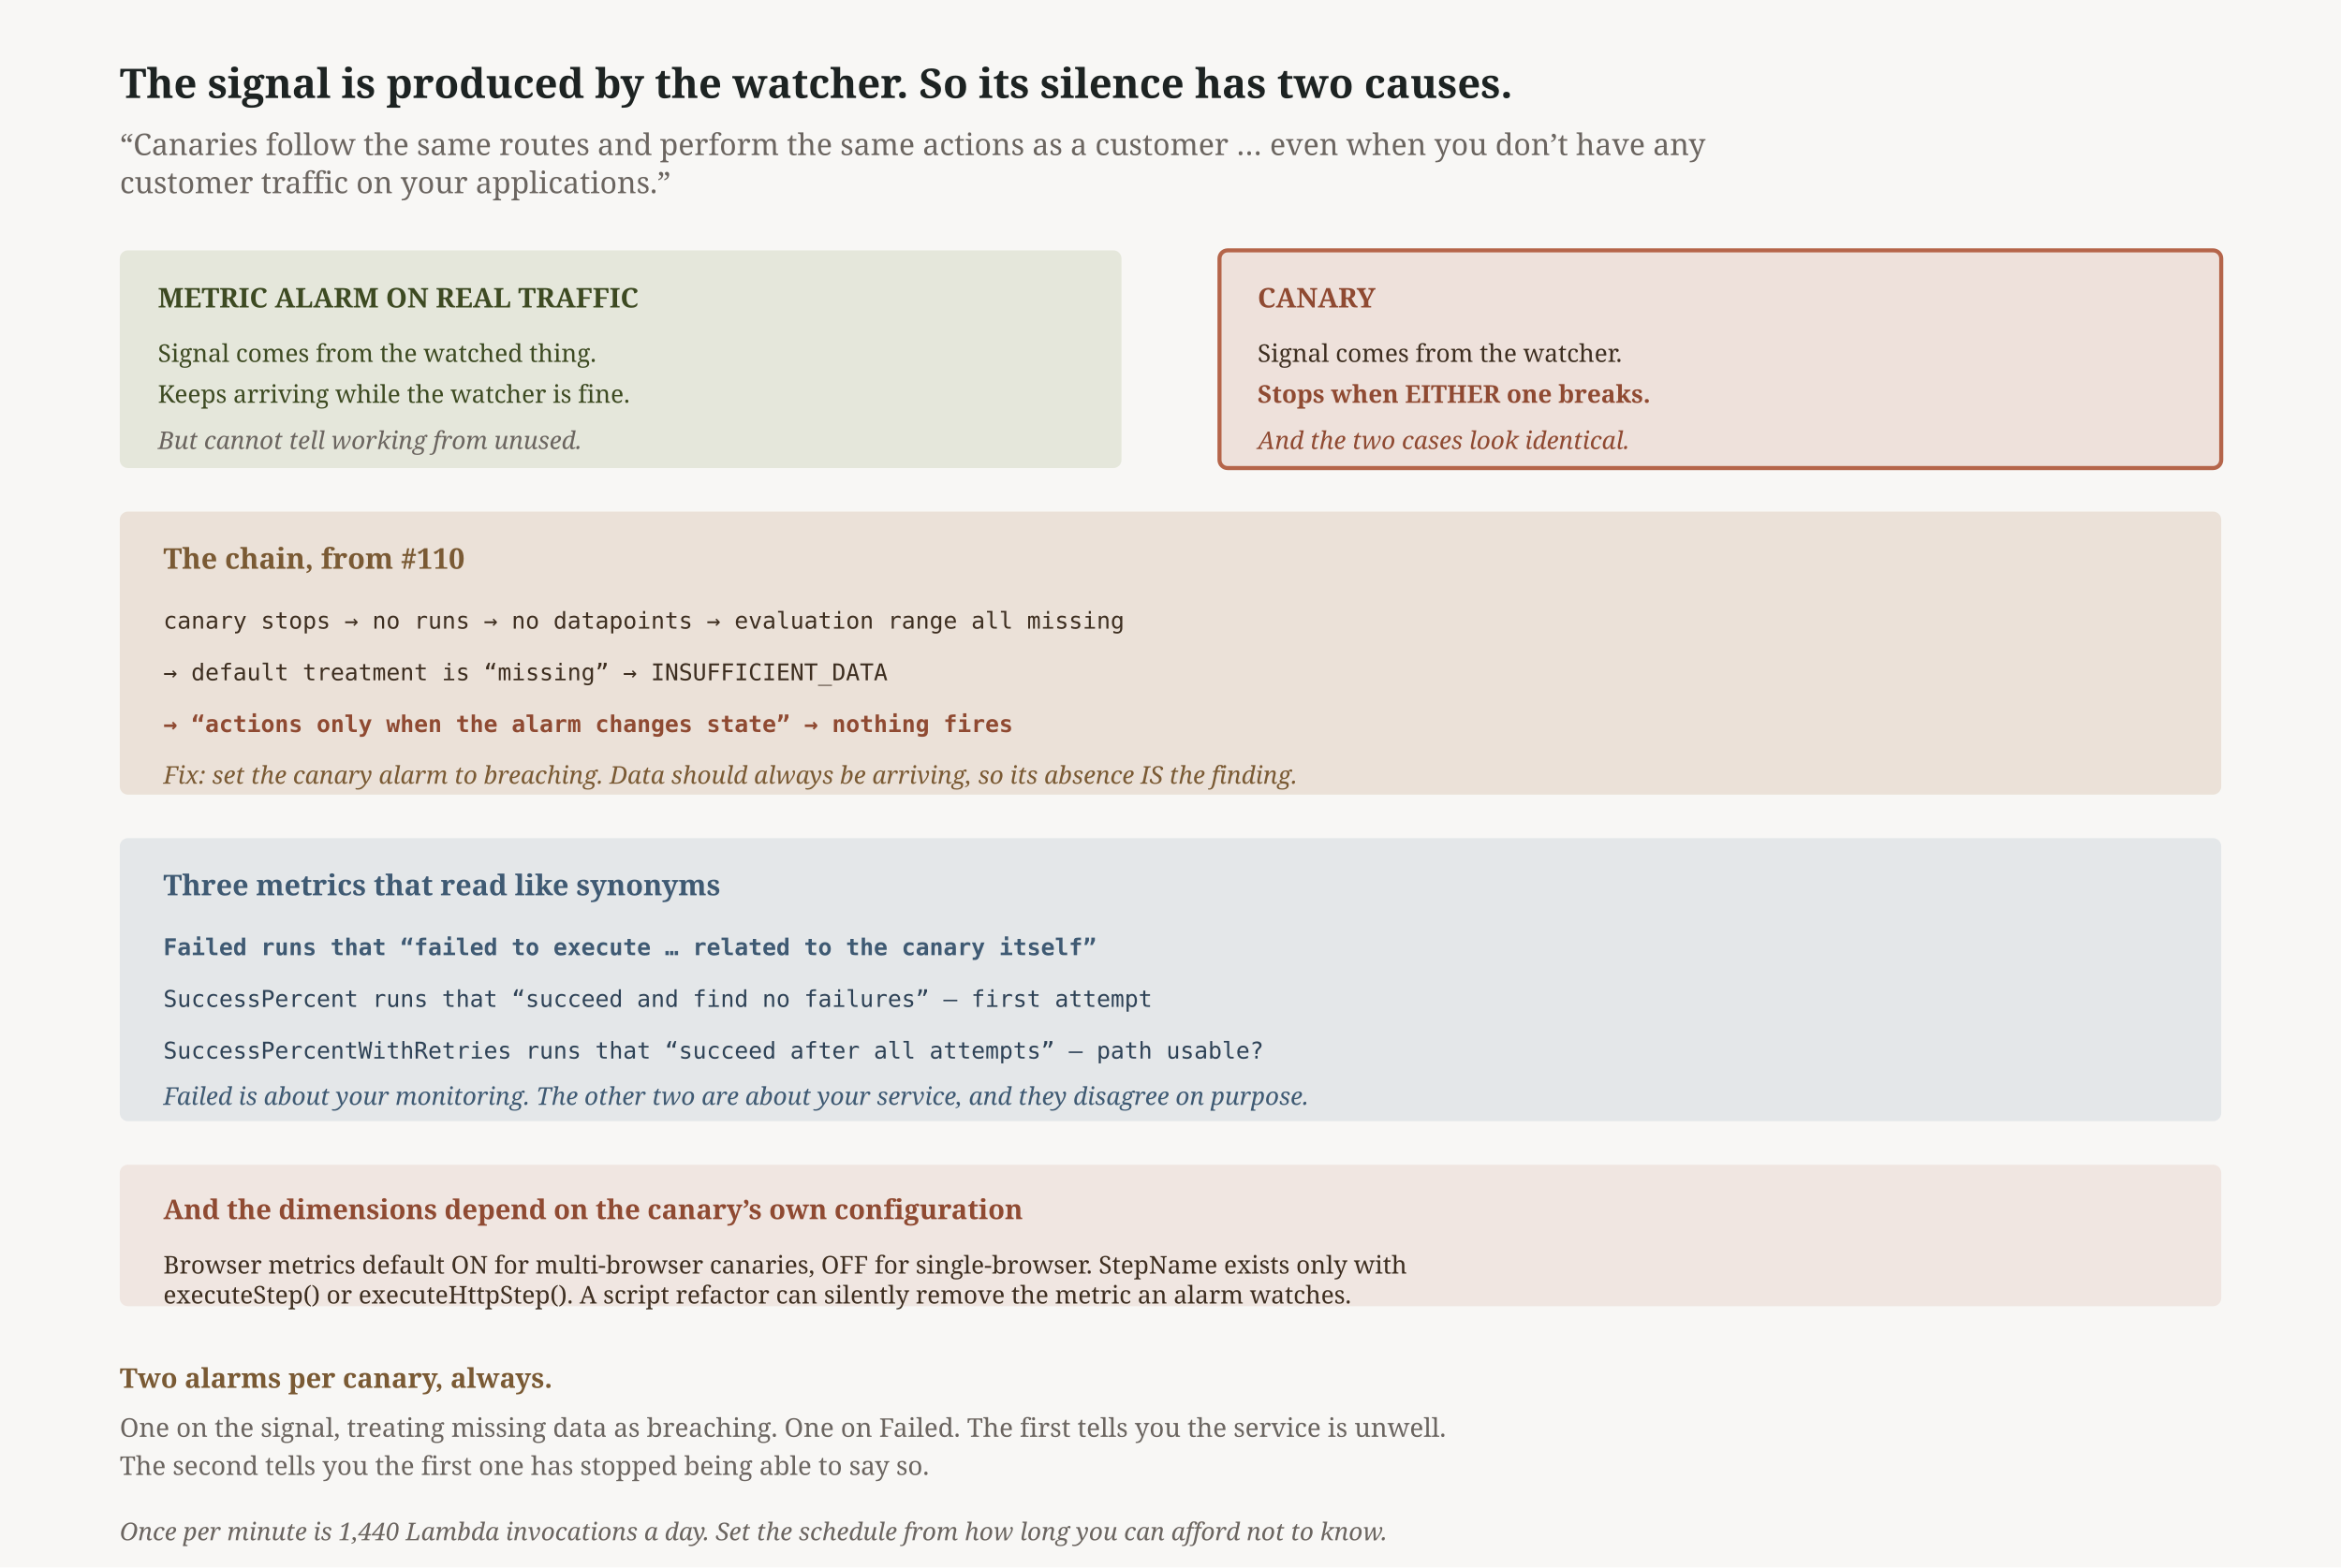
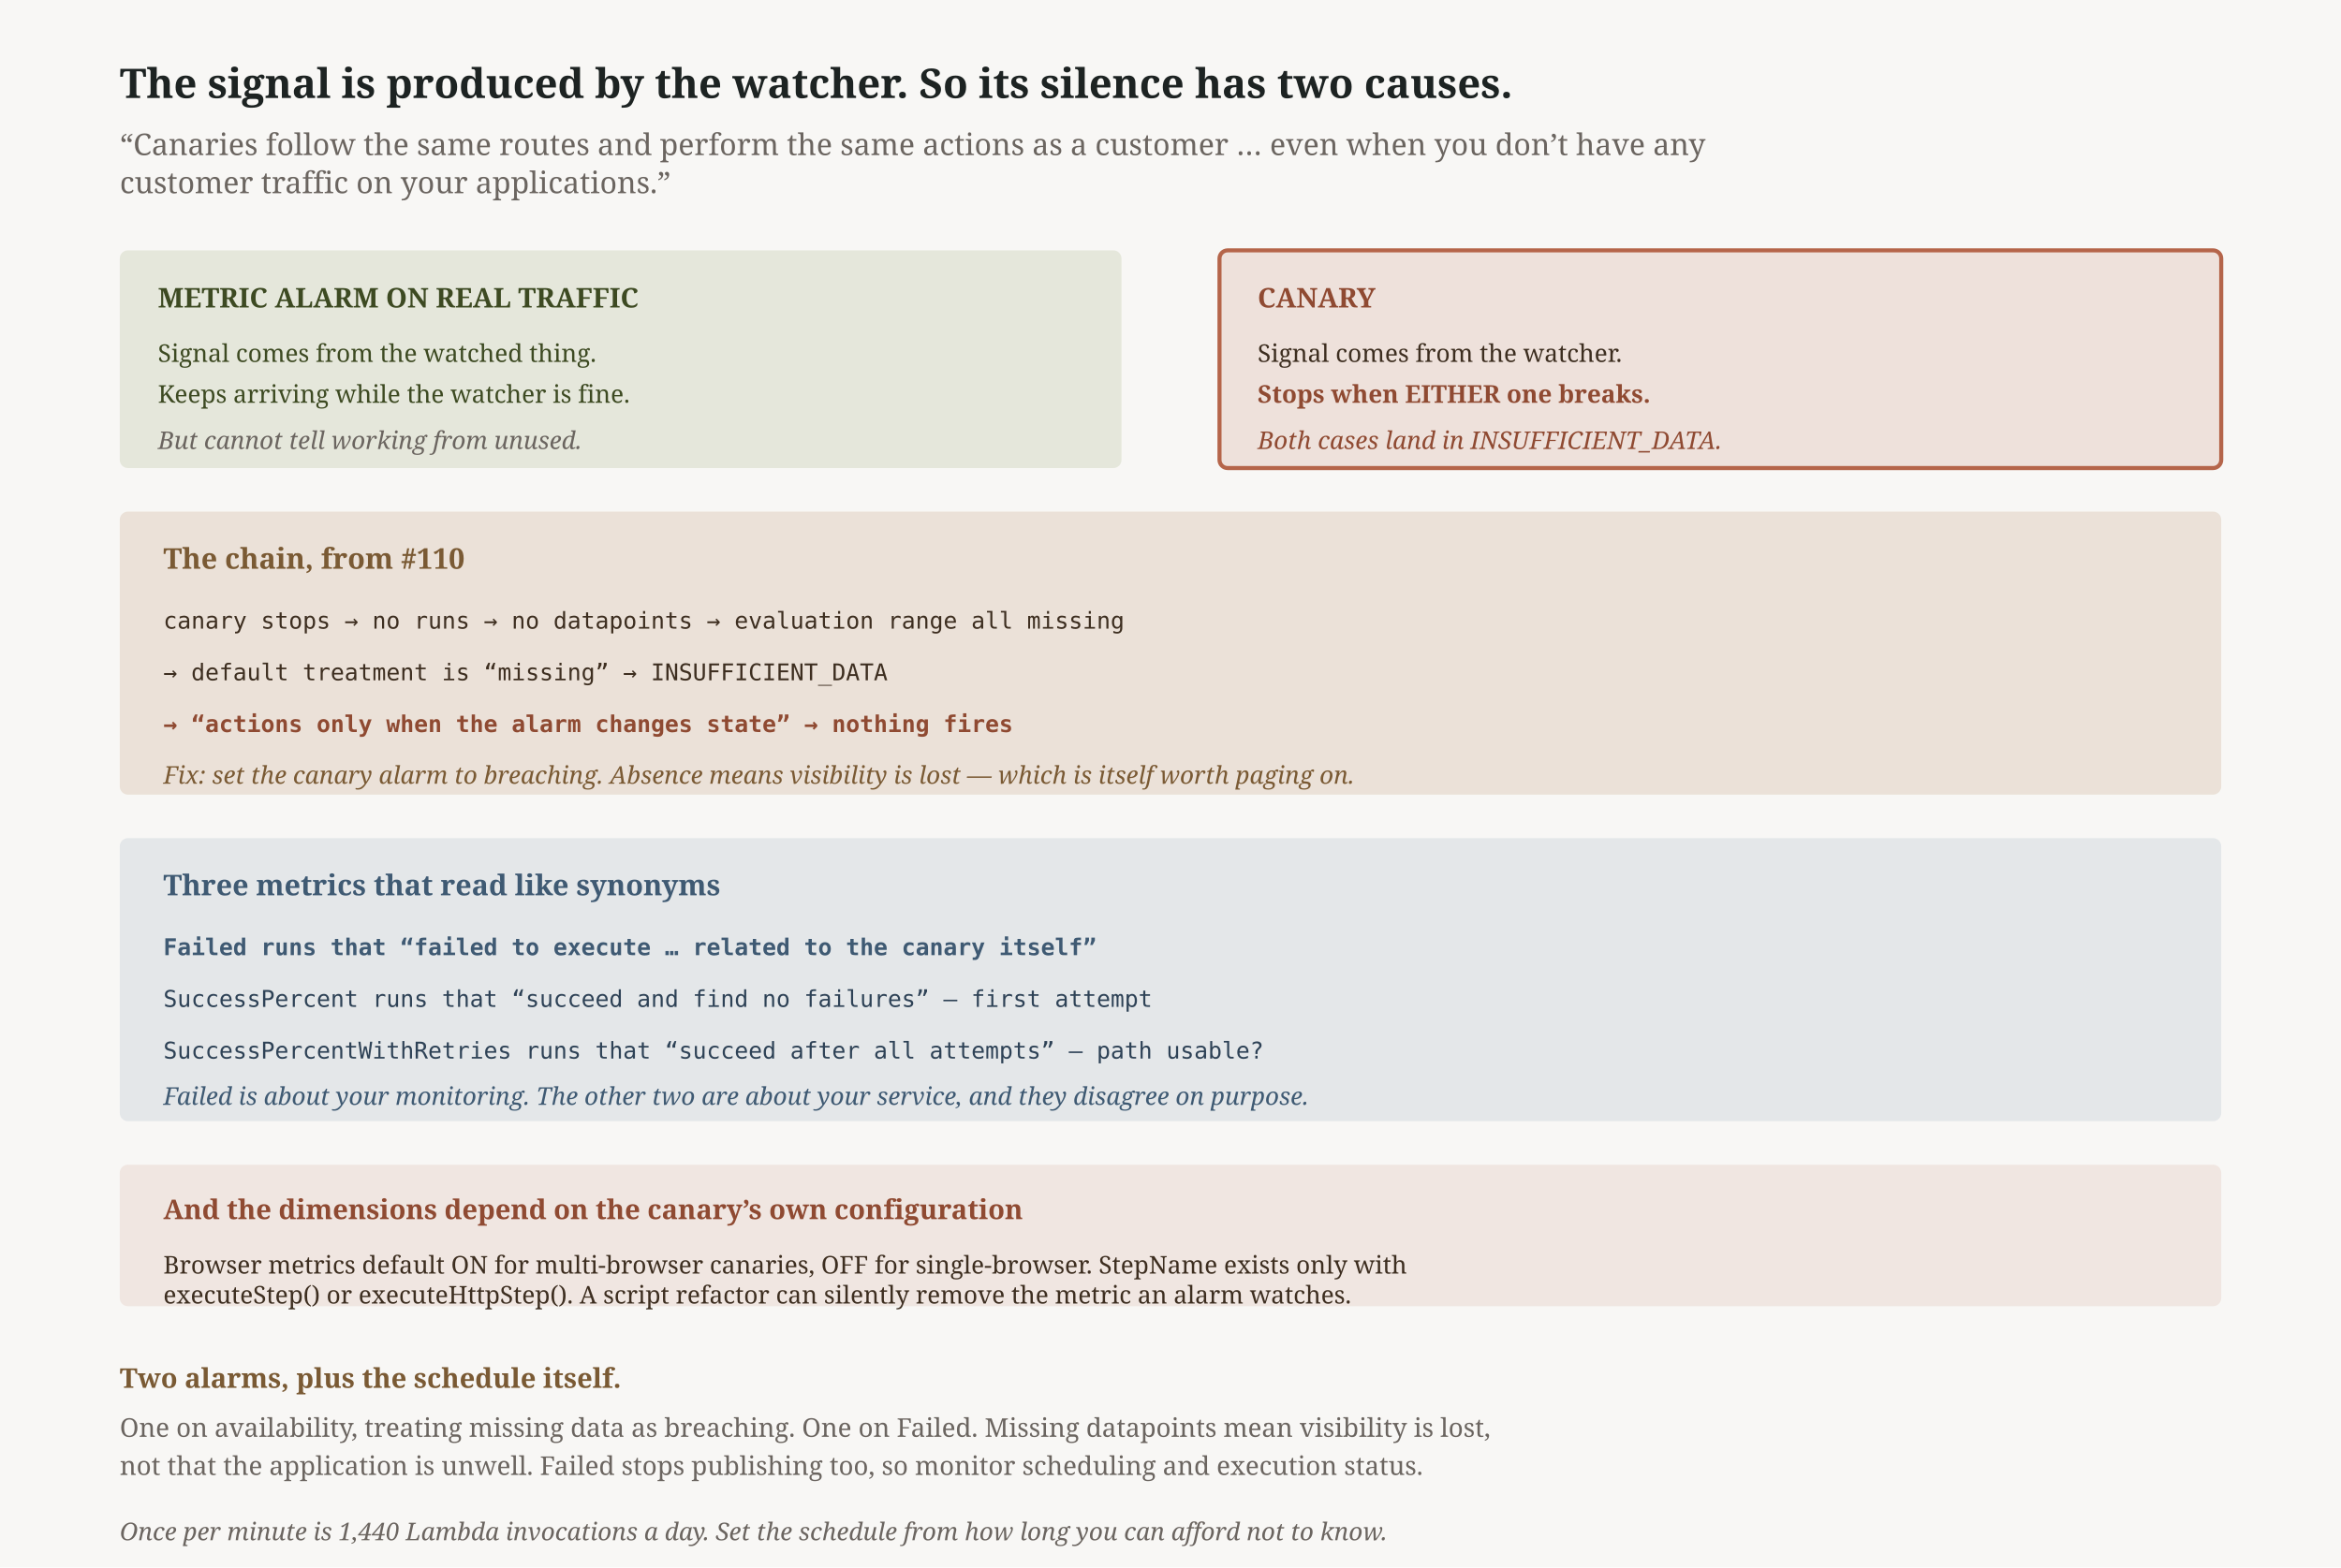
- <svg xmlns="http://www.w3.org/2000/svg" viewBox="0 0 860 576" style="width:100%;max-width:860px;" role="img" aria-label="Diagram: A CloudWatch Synthetics canary is a configurable script that runs on a schedule, and it answers a question a metric alarm cannot, because canaries follow the same routes and perform the same actions as a customer, making it possible to verify customer experience even when there is no customer traffic. The trade is where the signal comes from. A metric alarm's signal is produced by the thing being watched, so it keeps arriving while the watcher is fine. A canary's signal is produced by the watcher, so it stops when either the service or the canary breaks, and the two cases are indistinguishable. Canary metrics are published per run in the CloudWatchSynthetics namespace with CanaryName as a dimension, so a canary that is stopped, paused, or broken by its own script update emits no new datapoints. Following that into the alarm rules: the evaluation range fills with missing data, the default treatment is missing, an all-missing range transitions the alarm to INSUFFICIENT_DATA, and because an alarm invokes actions only when it changes state, the ALARM action never fires. A stopped canary and a healthy service therefore produce the same picture, which is why a canary alarm should set missing-data treatment to breaching, where missing points are treated as bad and breaching the threshold. Three metrics read like synonyms and are not. Failed counts canary runs that failed to execute and those failures are related to the canary itself, so it is a statement about your monitoring. SuccessPercent is the percentage of runs that succeed and find no failures, describing the first attempt against the service. SuccessPercentWithRetries is the percentage that succeed after all attempts, with RetryCount displayed only when retries occur, so a path that fails then succeeds on retry scores badly on one and perfectly on the other. Failed requests counts HTTP requests that failed with no response rather than runs, so a 500 response is not a failed request by that definition. Available dimensions depend on the canary's own configuration: browser-dimension metrics are enabled by default for multi-browser canaries and disabled by default for single-browser ones, and step dimensions exist only for canaries using executeStep or executeHttpStep, so alarms on Browser or StepName are coupled to the script with nothing linking them. Canaries can run as often as once per minute, which is 1,440 Lambda invocations a day. The conclusion is two alarms per canary: one on the signal treating missing data as breaching, and one on Failed, because the second tells you the first has stopped being able to speak.">
+ <svg xmlns="http://www.w3.org/2000/svg" viewBox="0 0 860 576" style="width:100%;max-width:860px;" role="img" aria-label="Diagram: A CloudWatch Synthetics canary is a configurable script that runs on a schedule, and it answers a question a metric alarm cannot, because canaries follow the same routes and perform the same actions as a customer, making it possible to verify customer experience even when there is no customer traffic. The trade is where the signal comes from. A metric alarm's signal is produced by the thing being watched, so it keeps arriving while the watcher is fine. A canary's signal is produced by the watcher, so it stops when either the service or the canary breaks, and the alarm reports INSUFFICIENT_DATA in both cases. Canary metrics are published per run in the CloudWatchSynthetics namespace with CanaryName as a dimension, so a canary that is stopped, paused, or broken by its own script update emits no new datapoints. Following that into the alarm rules: the evaluation range fills with missing data, the default treatment is missing, an all-missing range transitions the alarm to INSUFFICIENT_DATA, and because an alarm invokes actions only when it changes state, the ALARM action never fires. INSUFFICIENT_DATA is a state CloudWatch distinguishes from OK, but a notification wired only to ALARM does not deliver it, which is why a canary alarm should set missing-data treatment to breaching, where missing points are treated as bad and breaching the threshold. Three metrics read like synonyms and are not. Failed counts canary runs that failed to execute and those failures are related to the canary itself, so it is a statement about your monitoring. SuccessPercent is the percentage of runs that succeed and find no failures, describing the first attempt against the service. SuccessPercentWithRetries is the percentage that succeed after all attempts, with RetryCount displayed only when retries occur, so a path that fails then succeeds on retry scores badly on one and perfectly on the other. Failed requests counts HTTP requests that failed with no response rather than runs, so a 500 response is not a failed request by that definition. Available dimensions depend on the canary's own configuration: browser-dimension metrics are enabled by default for multi-browser canaries and disabled by default for single-browser ones, and step dimensions exist only for canaries using executeStep or executeHttpStep, so alarms on Browser or StepName are coupled to the script with nothing linking them. Canaries can run as often as once per minute, which is 1,440 Lambda invocations a day. The conclusion is an availability alarm treating missing data as breaching plus a separate alarm on Failed, and because Failed also stops publishing when the canary is not running at all, canary scheduling and execution status has to be monitored separately.">
  <rect width="860" height="576" fill="#F8F7F5" />
  <text x="44" y="36" font-family="Georgia, serif" font-size="15" font-weight="bold" fill="#1D2322">The signal is produced by the watcher. So its silence has two causes.</text>
  <text x="44" y="57" font-family="Georgia, serif" font-size="11" fill="#6B6560">“Canaries follow the same routes and perform the same actions as a customer … even when you don’t have any</text>
  <text x="44" y="71" font-family="Georgia, serif" font-size="11" fill="#6B6560">customer traffic on your applications.”</text>
  <rect x="44" y="92" width="368" height="80" rx="3" fill="#8A9A5B" opacity="0.17" />
  <text x="58" y="113" font-family="Georgia, serif" font-size="10" font-weight="bold" fill="#3D4A22">METRIC ALARM ON REAL TRAFFIC</text>
  <text x="58" y="133" font-family="Georgia, serif" font-size="9" fill="#3D4A22">Signal comes from the watched thing.</text>
  <text x="58" y="148" font-family="Georgia, serif" font-size="9" fill="#3D4A22">Keeps arriving while the watcher is fine.</text>
  <text x="58" y="165" font-family="Georgia, serif" font-size="9" font-style="italic" fill="#6B6560">But cannot tell working from unused.</text>
  <rect x="448" y="92" width="368" height="80" rx="3" fill="#B5654A" opacity="0.15" />
  <rect x="448" y="92" width="368" height="80" rx="3" fill="none" stroke="#B5654A" stroke-width="1.5" />
  <text x="462" y="113" font-family="Georgia, serif" font-size="10" font-weight="bold" fill="#8F4A32">CANARY</text>
  <text x="462" y="133" font-family="Georgia, serif" font-size="9" fill="#3D2E20">Signal comes from the watcher.</text>
  <text x="462" y="148" font-family="Georgia, serif" font-size="9" font-weight="bold" fill="#8F4A32">Stops when EITHER one breaks.</text>
-   <text x="462" y="165" font-family="Georgia, serif" font-size="9" font-style="italic" fill="#8F4A32">And the two cases look identical.</text>
+   <text x="462" y="165" font-family="Georgia, serif" font-size="9" font-style="italic" fill="#8F4A32">Both cases land in INSUFFICIENT_DATA.</text>
  <rect x="44" y="188" width="772" height="104" rx="3" fill="#C4A484" opacity="0.26" />
  <text x="60" y="209" font-family="Georgia, serif" font-size="10.5" font-weight="bold" fill="#7A5A34">The chain, from #110</text>
  <text x="60" y="231" font-family="Consolas, monospace" font-size="8.5" fill="#3D2E20">canary stops  →  no runs  →  no datapoints  →  evaluation range all missing</text>
  <text x="60" y="250" font-family="Consolas, monospace" font-size="8.5" fill="#3D2E20">              →  default treatment is “missing”  →  INSUFFICIENT_DATA</text>
  <text x="60" y="269" font-family="Consolas, monospace" font-size="8.5" font-weight="bold" fill="#8F4A32">              →  “actions only when the alarm changes state”  →  nothing fires</text>
-   <text x="60" y="288" font-family="Georgia, serif" font-size="9" font-style="italic" fill="#7A5A34">Fix: set the canary alarm to breaching. Data should always be arriving, so its absence IS the finding.</text>
+   <text x="60" y="288" font-family="Georgia, serif" font-size="9" font-style="italic" fill="#7A5A34">Fix: set the canary alarm to breaching. Absence means visibility is lost — which is itself worth paging on.</text>
  <rect x="44" y="308" width="772" height="104" rx="3" fill="#5B7B9A" opacity="0.13" />
  <text x="60" y="329" font-family="Georgia, serif" font-size="10.5" font-weight="bold" fill="#3F5A73">Three metrics that read like synonyms</text>
  <text x="60" y="351" font-family="Consolas, monospace" font-size="8.5" font-weight="bold" fill="#3F5A73">Failed                    runs that “failed to execute … related to the canary itself”</text>
  <text x="60" y="370" font-family="Consolas, monospace" font-size="8.5" fill="#2E4256">SuccessPercent            runs that “succeed and find no failures”  — first attempt</text>
  <text x="60" y="389" font-family="Consolas, monospace" font-size="8.5" fill="#2E4256">SuccessPercentWithRetries runs that “succeed after all attempts”   — path usable?</text>
  <text x="60" y="406" font-family="Georgia, serif" font-size="9" font-style="italic" fill="#3F5A73">Failed is about your monitoring. The other two are about your service, and they disagree on purpose.</text>
  <rect x="44" y="428" width="772" height="52" rx="3" fill="#B5654A" opacity="0.12" />
  <text x="60" y="448" font-family="Georgia, serif" font-size="10" font-weight="bold" fill="#8F4A32">And the dimensions depend on the canary’s own configuration</text>
  <text x="60" y="468" font-family="Georgia, serif" font-size="9" fill="#3D2E20">Browser metrics default ON for multi-browser canaries, OFF for single-browser. StepName exists only with</text>
  <text x="60" y="479" font-family="Georgia, serif" font-size="9" fill="#3D2E20">executeStep() or executeHttpStep(). A script refactor can silently remove the metric an alarm watches.</text>
-   <text x="44" y="510" font-family="Georgia, serif" font-size="10" font-weight="bold" fill="#7A5A34">Two alarms per canary, always.</text>
-   <text x="44" y="528" font-family="Georgia, serif" font-size="9.5" fill="#6B6560">One on the signal, treating missing data as breaching. One on Failed. The first tells you the service is unwell.</text>
-   <text x="44" y="542" font-family="Georgia, serif" font-size="9.5" fill="#6B6560">The second tells you the first one has stopped being able to say so.</text>
+   <text x="44" y="510" font-family="Georgia, serif" font-size="10" font-weight="bold" fill="#7A5A34">Two alarms, plus the schedule itself.</text>
+   <text x="44" y="528" font-family="Georgia, serif" font-size="9.5" fill="#6B6560">One on availability, treating missing data as breaching. One on Failed. Missing datapoints mean visibility is lost,</text>
+   <text x="44" y="542" font-family="Georgia, serif" font-size="9.5" fill="#6B6560">not that the application is unwell. Failed stops publishing too, so monitor scheduling and execution status.</text>
  <text x="44" y="566" font-family="Georgia, serif" font-size="9" font-style="italic" fill="#6B6560">Once per minute is 1,440 Lambda invocations a day. Set the schedule from how long you can afford not to know.</text>
</svg>
